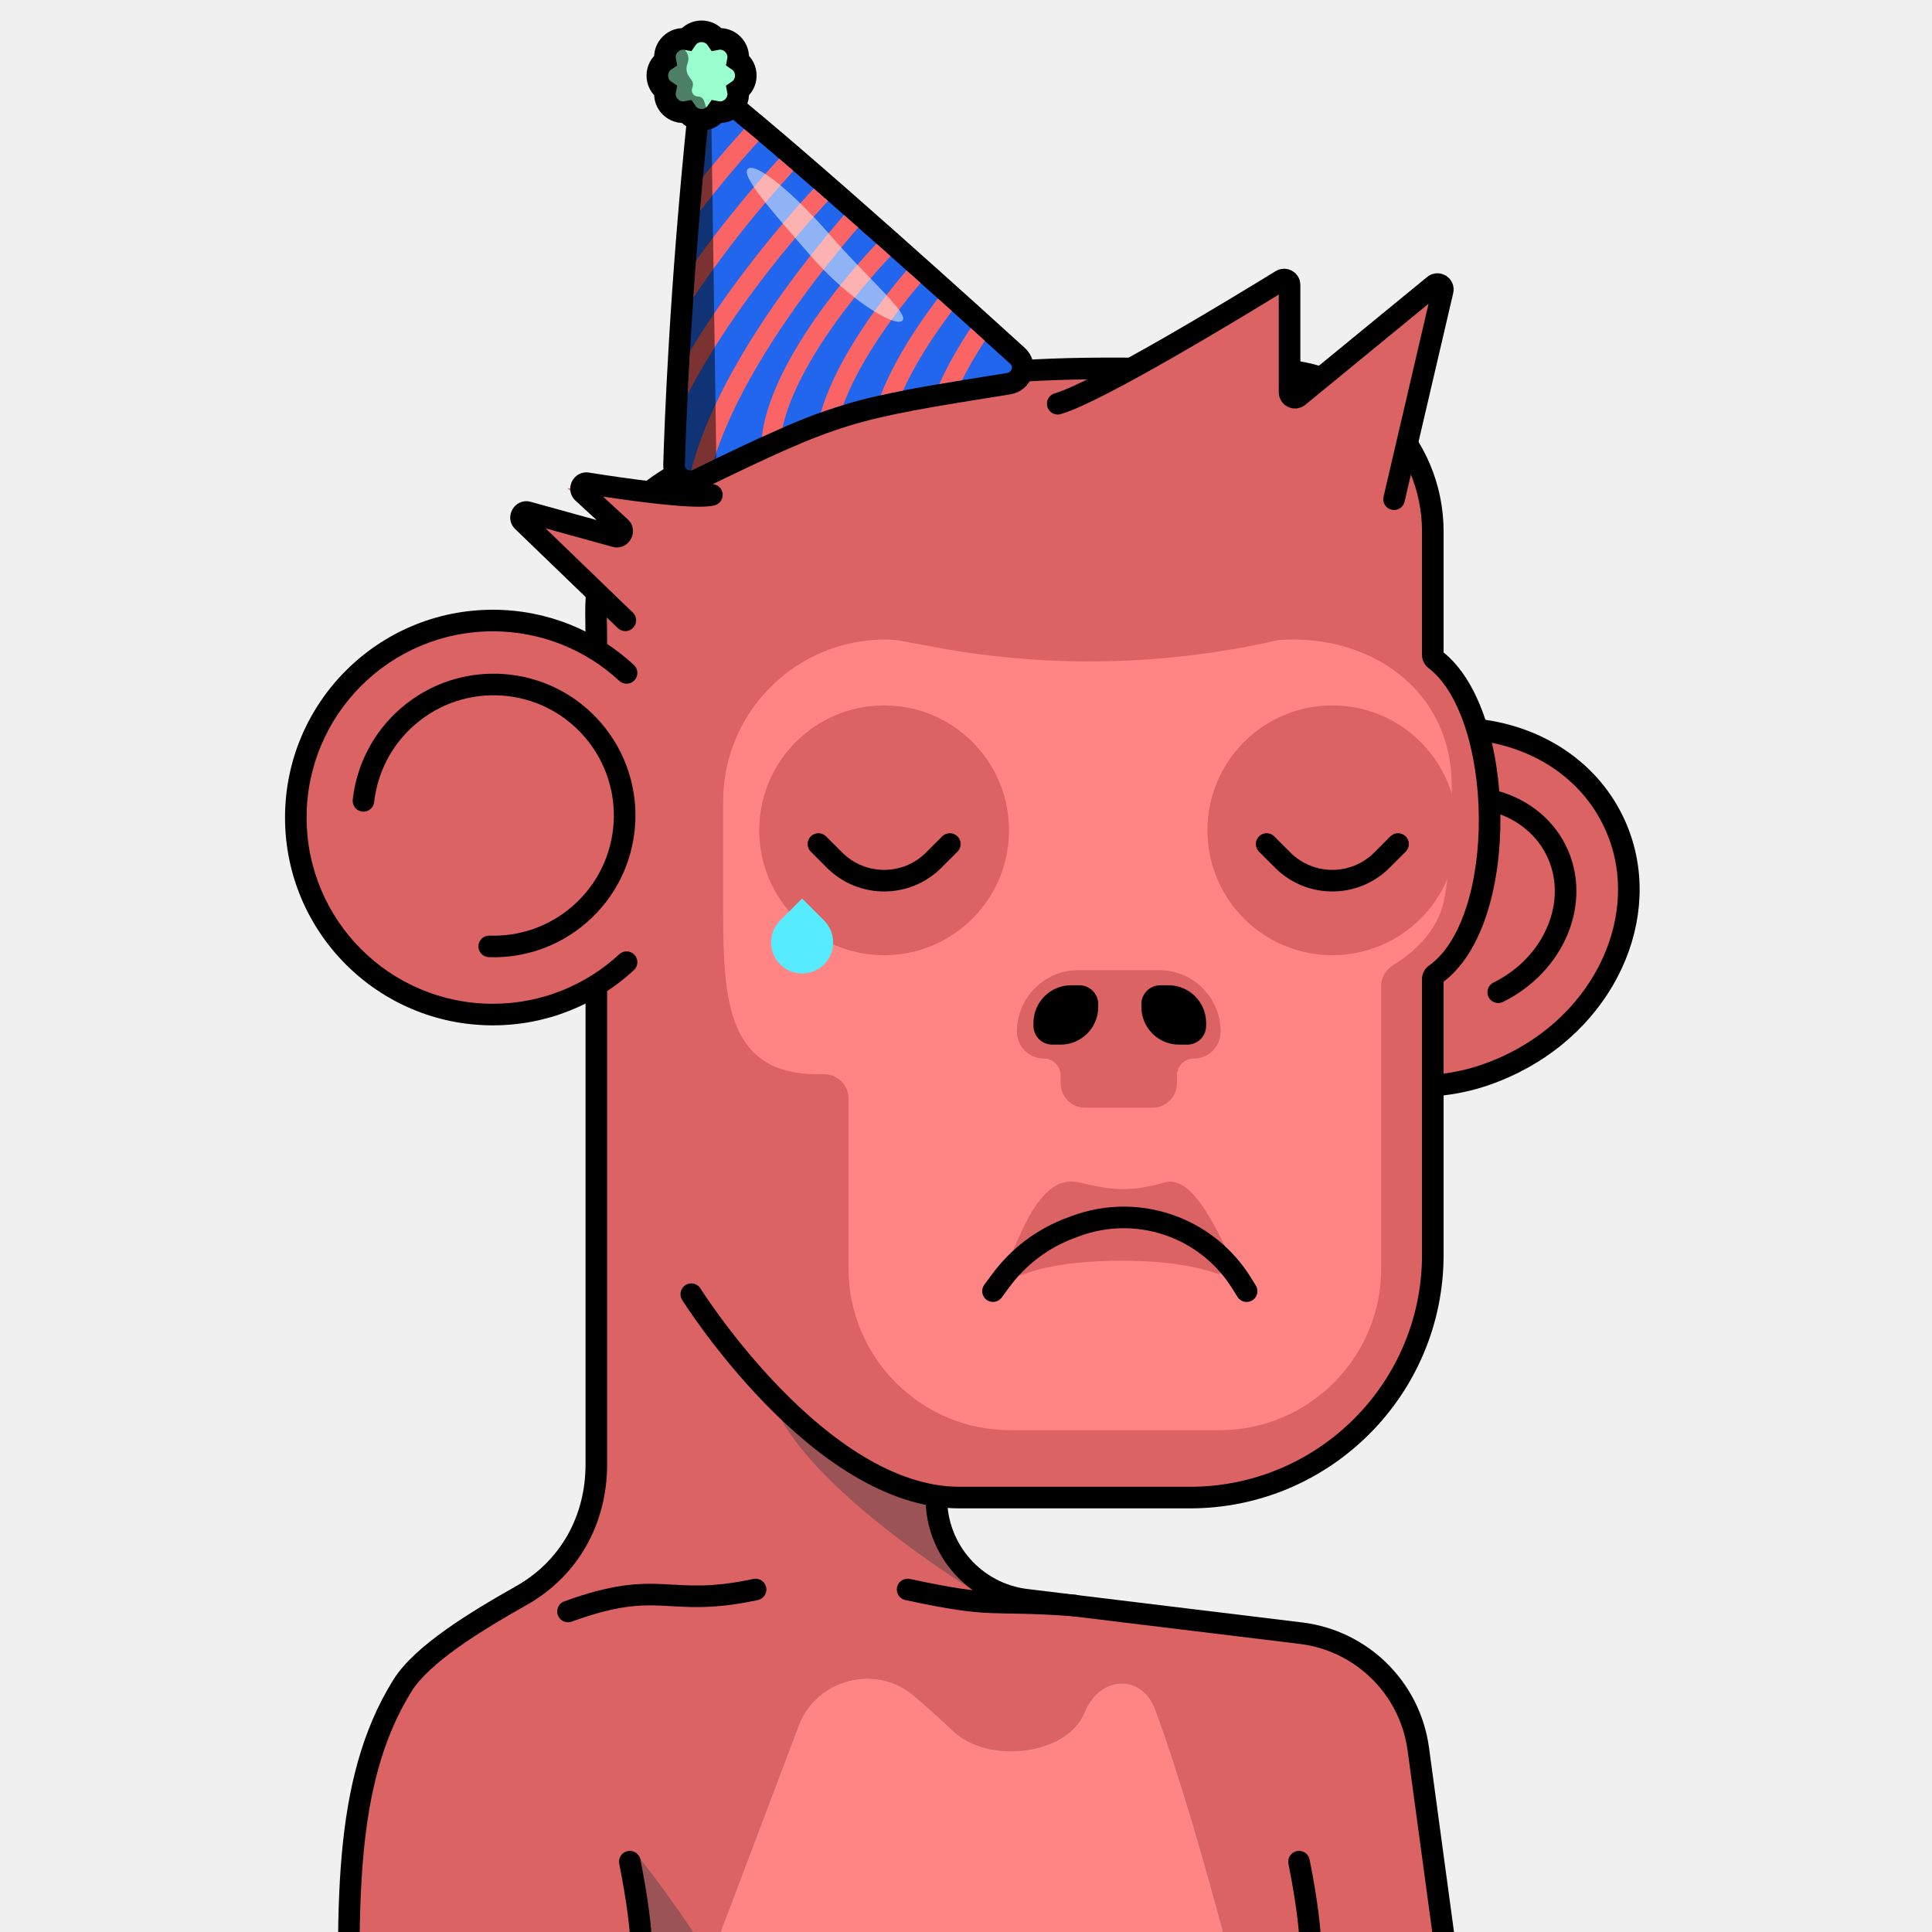
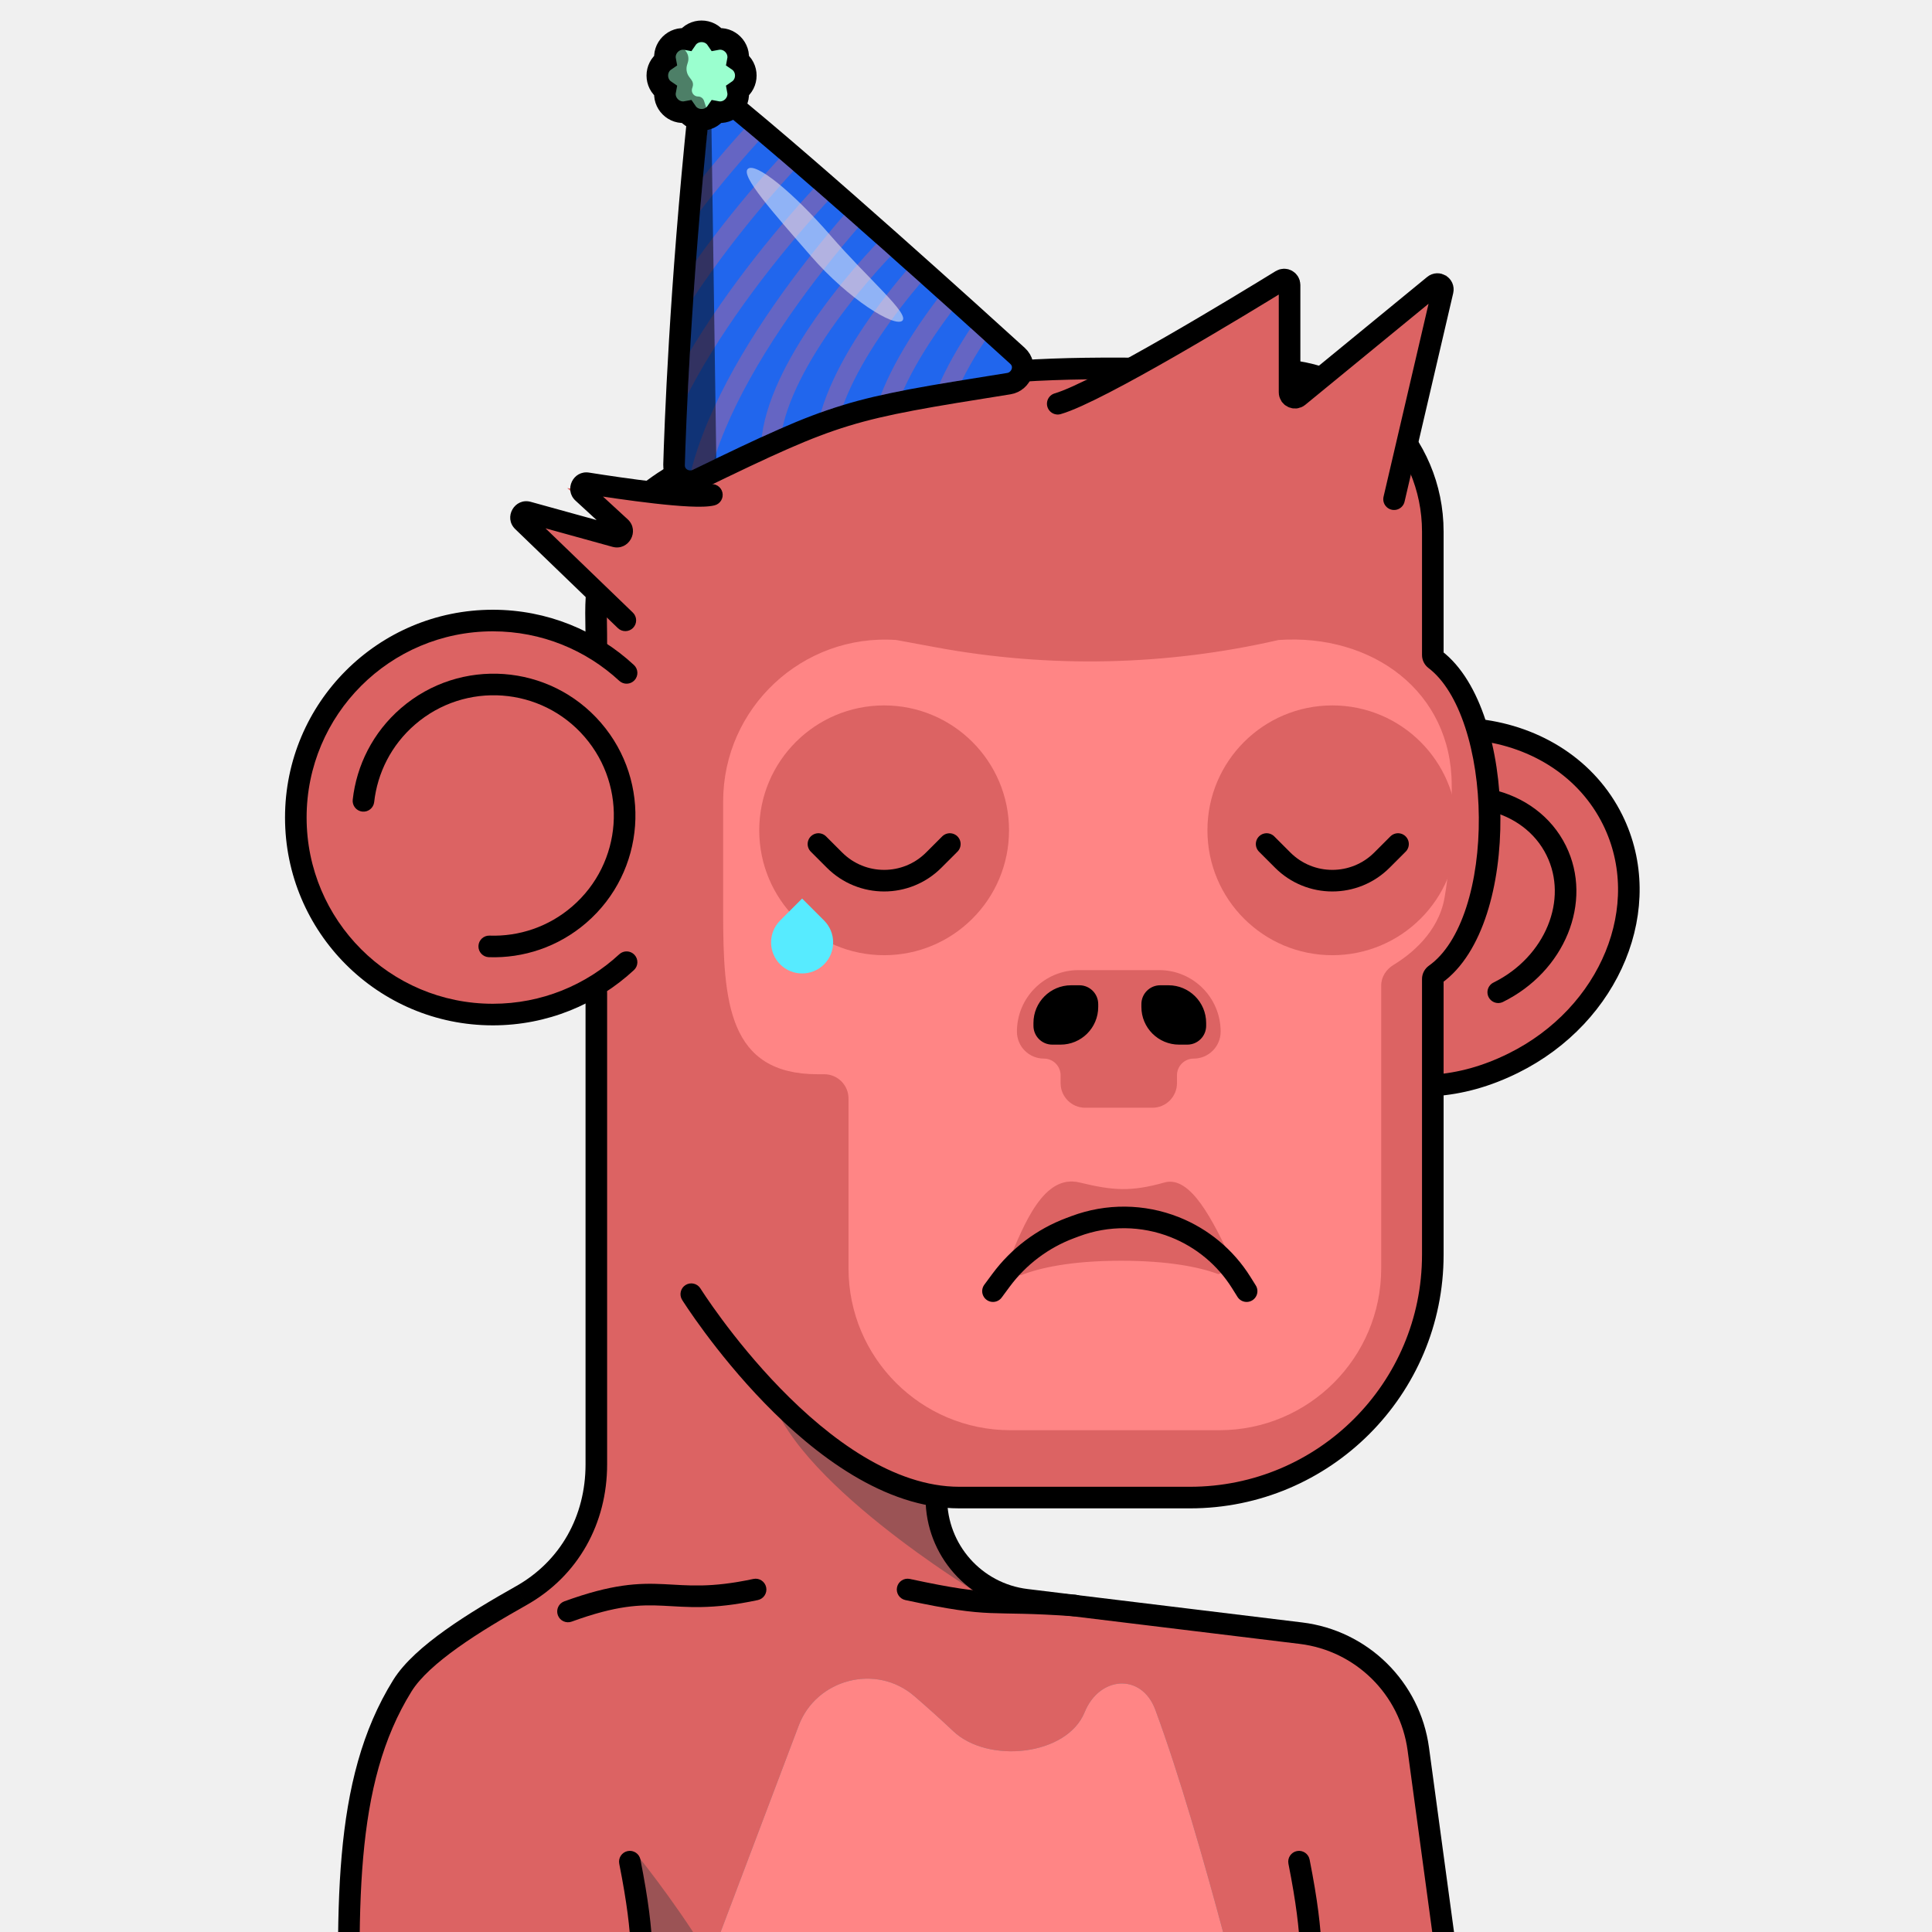
- <svg xmlns="http://www.w3.org/2000/svg" width="494" height="494" viewBox="0 0 494 494" fill="none">
-   <g clip-path="url(#clip0_135_11250)">
-     <path d="M151.787 169.726C151.787 135.432 153.08 132.685 183.162 116.218C221.333 95.323 278.653 91.368 316.314 94.633C354.957 97.983 366.36 110.987 366.36 133.849V318.754C366.36 353.048 337.869 380.849 303.575 380.849L239.019 383.108C239.019 386.373 245.293 404.675 254.906 408.449C283.085 414.233 323.872 411.684 343.1 420.018C369.863 431.617 366.033 479.107 372.128 503.491C360.246 515.21 97.678 504.508 91.261 507.063C81.602 510.908 91.261 442.013 107.315 427.418C105.307 423.883 154.132 396.403 153.076 383.034C150.832 354.634 151.787 314.209 151.787 304.955V169.726Z" fill="#DC6363" />
-     <path d="M379.469 195.256C379.469 171.266 359.142 159.199 335.209 160.858L276.667 164.678L221.575 160.858C197.643 159.199 177.315 178.166 177.315 202.156V219.454C177.315 242.317 195.849 260.851 218.712 260.851H220.409C223.838 260.851 226.618 263.631 226.618 267.06V320.824C226.618 343.687 245.152 367.051 268.015 367.051H305.559C328.422 367.051 350.406 344.377 350.406 321.514V262.171C350.406 259.454 352.195 257.095 354.684 256.003C369.276 249.603 379.469 231.58 379.469 214.625V195.256Z" fill="#DC6363" />
-     <path d="M75.639 209.042C75.639 236.863 98.192 259.416 126.013 259.416C139.085 259.416 150.994 254.437 159.948 246.272V171.811C150.994 163.646 139.085 158.667 126.013 158.667C98.192 158.667 75.639 181.22 75.639 209.042Z" fill="#DC6363" />
-     <path d="M412.356 209.645C423.246 231.674 411.857 259.527 386.917 271.856C375.198 277.649 363.264 278.984 352.041 276.487L322.205 217.529C327.035 207.096 336.451 197.876 348.17 192.083C373.11 179.753 401.466 187.616 412.356 209.645Z" fill="#DC6363" />
-     <path d="M366.528 277.546C373.476 277.061 380.128 275.212 386.917 271.856C411.857 259.526 423.246 231.674 412.356 209.645C405.859 196.502 392.898 188.401 378.203 186.623" stroke="black" stroke-width="5.52" stroke-linecap="round" />
-     <path d="M383.091 253.71C397.621 246.528 404.256 230.301 397.912 217.468C394.575 210.718 388.311 206.251 381.009 204.578" stroke="black" stroke-width="5.52" stroke-linecap="round" />
-     <path d="M192.625 403.728C194.115 403.408 195.583 404.357 195.902 405.847C196.222 407.338 195.273 408.805 193.783 409.125L192.625 403.728ZM146.174 414.64C144.741 415.161 143.158 414.422 142.637 412.989C142.116 411.557 142.855 409.973 144.288 409.453L146.174 414.64ZM193.783 409.125C181.953 411.662 175.591 410.863 169.482 410.571C163.672 410.292 157.76 410.427 146.174 414.64L144.288 409.453C156.614 404.971 163.262 404.747 169.747 405.057C175.933 405.354 181.601 406.092 192.625 403.728L193.783 409.125Z" fill="black" />
-     <path d="M232.643 403.728C231.153 403.408 229.686 404.357 229.366 405.847C229.047 407.337 229.996 408.805 231.486 409.124L232.643 403.728ZM274.719 413.285C276.24 413.394 277.561 412.251 277.67 410.73C277.78 409.21 276.636 407.889 275.116 407.78L274.719 413.285ZM231.486 409.124C254.567 414.075 251.885 411.641 274.719 413.285L275.116 407.78C251.271 406.063 255.27 408.581 232.643 403.728L231.486 409.124Z" fill="black" />
-     <path opacity="0.4" d="M250.192 407.488C250.192 407.488 201.07 377.809 196.638 354.896C218.125 381.815 234.116 381.815 237.364 381.815C240.612 381.815 250.192 407.488 250.192 407.488Z" fill="#393C40" />
-     <path d="M204.242 441.186L184.167 494.252C178.965 508 190.028 522.389 205.439 521.921L292.47 519.279C306.228 518.861 316.123 506.657 312.735 494.021C308.099 476.731 301.559 453.766 295.401 437.168C291.908 427.75 281.114 428.51 277.328 437.826C272.815 448.935 252.629 451.066 243.737 442.655C240.428 439.524 237.037 436.495 233.776 433.683C223.98 425.24 208.71 429.376 204.242 441.186Z" fill="#6C6E77" />
-     <path opacity="0.4" d="M162.61 473.948C162.61 473.948 199.076 518.265 195.641 541.349C184.322 508.819 169.24 503.504 166.177 502.424C163.113 501.345 162.61 473.948 162.61 473.948Z" fill="#393C40" />
-     <path d="M179.701 117.66L180.898 120.146L179.701 117.66ZM324.963 94.522V91.762V94.522ZM366.936 168.621L365.268 170.82V170.82L366.936 168.621ZM366.977 249.158L368.572 251.41L368.572 251.41L366.977 249.158ZM179.095 329.446C178.286 328.155 176.583 327.764 175.291 328.573C174 329.382 173.609 331.085 174.418 332.377L179.095 329.446ZM133.291 407.991L134.647 410.395H134.647L133.291 407.991ZM102.882 431.027L105.226 432.482L102.882 431.027ZM89.922 534.551L92.68 534.468L92.68 534.468L89.922 534.551ZM87.209 536.15C87.256 537.673 88.528 538.871 90.052 538.825C91.575 538.778 92.773 537.506 92.727 535.982L87.209 536.15ZM152.399 156.724L149.639 156.73L152.399 156.724ZM149.718 164.896C149.718 166.421 150.953 167.656 152.477 167.656C154.001 167.656 155.237 166.421 155.237 164.896H149.718ZM155.237 253.802C155.237 252.278 154.001 251.042 152.477 251.042C150.953 251.042 149.718 252.278 149.718 253.802H155.237ZM180.898 120.146C238.427 92.444 267.384 97.282 324.963 97.282V91.762C267.701 91.762 237.381 86.822 178.504 115.173L180.898 120.146ZM304.265 380.159H245.293V385.679H304.265V380.159ZM363.6 320.824C363.6 353.594 337.035 380.159 304.265 380.159V385.679C340.083 385.679 369.12 356.642 369.12 320.824H363.6ZM324.963 97.282C346.302 97.282 363.6 114.58 363.6 135.919H369.12C369.12 111.532 349.35 91.762 324.963 91.762V97.282ZM365.268 170.82C369.16 173.772 372.377 179.076 374.632 185.957C376.869 192.782 378.062 200.866 378.125 208.997C378.188 217.13 377.12 225.186 374.926 231.961C372.716 238.785 369.464 244.014 365.382 246.906L368.572 251.41C374.015 247.555 377.781 241.059 380.177 233.662C382.588 226.216 383.711 217.554 383.645 208.955C383.578 200.353 382.32 191.691 379.877 184.238C377.452 176.84 373.759 170.333 368.604 166.423L365.268 170.82ZM245.293 380.159C228.533 380.159 212.102 367.931 199.523 354.991C193.311 348.602 188.193 342.202 184.627 337.394C182.845 334.992 181.455 332.994 180.513 331.601C180.043 330.904 179.684 330.36 179.446 329.992C179.326 329.808 179.237 329.669 179.178 329.577C179.149 329.531 179.127 329.497 179.113 329.475C179.106 329.464 179.101 329.456 179.098 329.451C179.097 329.449 179.096 329.447 179.095 329.446C179.095 329.446 179.095 329.446 179.095 329.446C179.095 329.446 179.095 329.446 176.757 330.912C174.418 332.377 174.418 332.378 174.419 332.379C174.419 332.379 174.42 332.38 174.421 332.382C174.422 332.384 174.424 332.387 174.427 332.391C174.432 332.399 174.439 332.41 174.448 332.424C174.465 332.452 174.491 332.492 174.524 332.545C174.591 332.649 174.689 332.802 174.817 332.999C175.073 333.393 175.45 333.966 175.941 334.692C176.922 336.143 178.358 338.208 180.194 340.682C183.861 345.625 189.137 352.227 195.565 358.839C208.267 371.903 226.104 385.679 245.293 385.679V380.159ZM131.936 405.587C125.993 408.938 119.534 412.745 113.913 416.752C108.355 420.714 103.335 425.064 100.537 429.571L105.226 432.482C107.419 428.949 111.68 425.122 117.117 421.246C122.491 417.415 128.742 413.724 134.647 410.395L131.936 405.587ZM100.537 429.571C92.55 442.438 88.886 457.191 87.368 474.418C85.854 491.604 86.461 511.483 87.163 534.635L92.68 534.468C91.975 511.213 91.387 491.695 92.866 474.903C94.343 458.152 97.863 444.345 105.226 432.482L100.537 429.571ZM87.163 534.635L87.209 536.15L92.727 535.982L92.68 534.468L87.163 534.635ZM369.12 167.482V135.919H363.6V167.482H369.12ZM363.6 250.326V320.824H369.12V250.326H363.6ZM178.504 115.173C169.992 119.272 162.697 123.862 157.57 130.42C152.382 137.056 149.615 145.44 149.639 156.73L155.159 156.718C155.137 146.408 157.636 139.297 161.918 133.82C166.262 128.265 172.641 124.123 180.898 120.146L178.504 115.173ZM149.639 156.73C149.644 158.715 149.664 159.462 149.682 160.362C149.7 161.235 149.718 162.279 149.718 164.896H155.237C155.237 162.248 155.22 161.165 155.201 160.248C155.182 159.357 155.163 158.651 155.159 156.718L149.639 156.73ZM155.237 374.441V269.377H149.718V374.441H155.237ZM155.237 269.377V253.802H149.718V269.377H155.237ZM365.382 246.906C364.313 247.663 363.6 248.912 363.6 250.326H369.12C369.12 250.805 368.878 251.193 368.572 251.41L365.382 246.906ZM368.604 166.423C368.897 166.645 369.12 167.026 369.12 167.482H363.6C363.6 168.841 364.257 170.053 365.268 170.82L368.604 166.423ZM134.647 410.395C147.877 402.936 155.237 389.514 155.237 374.441H149.718C149.718 387.639 143.332 399.162 131.936 405.587L134.647 410.395Z" fill="black" />
-     <path d="M158.343 174.084C159.461 175.119 161.207 175.052 162.243 173.933C163.278 172.814 163.21 171.068 162.091 170.033L158.343 174.084ZM162.091 248.05C163.21 247.015 163.278 245.269 162.243 244.15C161.207 243.031 159.461 242.963 158.343 243.999L162.091 248.05ZM126.013 256.656C99.716 256.656 78.398 235.338 78.398 209.041H72.879C72.879 238.387 96.668 262.176 126.013 262.176V256.656ZM78.398 209.041C78.398 182.744 99.716 161.427 126.013 161.427V155.907C96.668 155.907 72.879 179.696 72.879 209.041H78.398ZM126.013 161.427C138.495 161.427 149.85 166.226 158.343 174.084L162.091 170.033C152.618 161.268 139.939 155.907 126.013 155.907V161.427ZM158.343 243.999C149.85 251.857 138.495 256.656 126.013 256.656V262.176C139.939 262.176 152.618 256.815 162.091 248.05L158.343 243.999Z" fill="black" />
-     <path d="M125.186 239.231C123.662 239.179 122.385 240.372 122.334 241.895C122.282 243.418 123.475 244.695 124.998 244.747L125.186 239.231ZM90.19 204.469C90.02 205.984 91.111 207.349 92.626 207.519C94.14 207.689 95.506 206.598 95.675 205.083L90.19 204.469ZM106.123 185.256C118.966 174.156 138.376 175.57 149.476 188.413L153.652 184.804C140.559 169.654 117.664 167.987 102.514 181.079L106.123 185.256ZM149.476 188.413C160.576 201.257 159.162 220.667 146.318 231.767L149.927 235.943C165.077 222.85 166.745 199.955 153.652 184.804L149.476 188.413ZM146.318 231.767C140.221 237.036 132.652 239.484 125.186 239.231L124.998 244.747C133.799 245.046 142.738 242.156 149.927 235.943L146.318 231.767ZM95.675 205.083C96.506 197.659 100.026 190.524 106.123 185.256L102.514 181.079C95.325 187.292 91.17 195.718 90.19 204.469L95.675 205.083Z" fill="black" />
-     <path d="M239.424 383.103V383.103C239.424 396.313 249.283 407.445 262.396 409.041L332.634 417.591C348.208 419.487 360.542 431.653 362.65 447.2L376.55 549.713" stroke="black" stroke-width="5.52" />
-     <path d="M334.859 475.476C334.563 473.981 333.111 473.009 331.616 473.305C330.121 473.601 329.149 475.053 329.445 476.548L334.859 475.476ZM332.397 515.997C332.397 517.521 333.632 518.757 335.156 518.757C336.681 518.757 337.916 517.521 337.916 515.997H332.397ZM329.445 476.548C333.447 496.77 332.397 502.298 332.397 515.997H337.916C337.916 502.463 338.988 496.339 334.859 475.476L329.445 476.548Z" fill="black" />
-     <path d="M163.753 475.476C163.457 473.981 162.005 473.009 160.51 473.305C159.015 473.601 158.042 475.053 158.338 476.548L163.753 475.476ZM161.29 515.997C161.29 517.521 162.526 518.757 164.05 518.757C165.574 518.757 166.81 517.521 166.81 515.997H161.29ZM158.338 476.548C162.341 496.77 161.29 502.298 161.29 515.997H166.81C166.81 502.463 167.882 496.339 163.753 475.476L158.338 476.548Z" fill="black" />
-     <path d="M371.19 200.801C371.19 176.811 350.862 161.984 326.93 163.643C298.173 170.249 268.367 170.89 239.352 165.526L229.165 163.643C205.232 161.984 184.905 180.95 184.905 204.94V233.278C184.905 256.141 186.19 274.675 209.053 274.675H210.75C214.179 274.675 216.959 277.455 216.959 280.884V324.299C216.959 347.162 235.493 365.696 258.356 365.696H311.769C334.632 365.696 353.166 347.162 353.166 324.299V251.957C353.166 249.798 354.455 247.846 356.3 246.725C360.548 244.146 367.784 238.534 369.36 229.548C371.624 216.645 371.19 200.801 371.19 200.801Z" fill="#FF8585" />
+ <svg xmlns="http://www.w3.org/2000/svg" fill="none" height="494" viewBox="0 0 494 494" width="494">
+   <clipPath id="a">
+     <path d="m0 0h494v494h-494z" />
+   </clipPath>
+   <clipPath id="b">
+     <path d="m0 0h494v494h-494z" />
+   </clipPath>
+   <mask id="c" height="94" maskUnits="userSpaceOnUse" width="84" x="175" y="27">
+     <path d="m257.529 95.367c-41.424 6.586-44.063 7.137-80.423 24.779-.928.45-2.027-.2-1.998-1.231.259-9.047 1.521-44.733 6.291-90.487.113-1.084 1.366-1.633 2.213-.947 22.758 18.429 64.84 56.576 74.678 65.525.855.778.38 2.181-.761 2.362z" fill="#ed2146" />
+   </mask>
+   <g clip-path="url(#a)">
+     <g fill="#dc6363">
+       <path d="m151.787 169.726c0-34.294 1.293-37.041 31.375-53.508 38.171-20.895 95.491-24.85 133.152-21.585 38.643 3.35 50.046 16.354 50.046 39.216v184.905c0 34.294-28.491 62.095-62.785 62.095l-64.556 2.259c0 3.265 6.274 21.567 15.887 25.341 28.179 5.784 68.966 3.235 88.194 11.569 26.763 11.599 22.933 59.089 29.028 83.473-11.882 11.719-274.45 1.017-280.867 3.572-9.659 3.845 0-65.05 16.054-79.645-2.008-3.535 46.817-31.015 45.761-44.384-2.244-28.4-1.289-68.825-1.289-78.079z" />
+       <path d="m379.469 195.256c0-23.99-20.327-36.057-44.26-34.398l-58.542 3.82-55.092-3.82c-23.932-1.659-44.26 17.308-44.26 41.298v17.298c0 22.863 18.534 41.397 41.397 41.397h1.697c3.429 0 6.209 2.78 6.209 6.209v53.764c0 22.863 18.534 46.227 41.397 46.227h37.544c22.863 0 44.847-22.674 44.847-45.537v-59.343c0-2.717 1.789-5.076 4.278-6.168 14.592-6.4 24.785-24.423 24.785-41.378z" />
+       <path d="m75.639 209.042c0 27.821 22.553 50.374 50.374 50.374 13.072 0 24.981-4.979 33.935-13.144v-74.461c-8.954-8.165-20.863-13.144-33.935-13.144-27.821 0-50.374 22.553-50.374 50.375z" />
+       <path d="m412.356 209.645c10.89 22.029-.499 49.882-25.439 62.211-11.719 5.793-23.653 7.128-34.876 4.631l-29.836-58.958c4.83-10.433 14.246-19.653 25.965-25.446 24.94-12.33 53.296-4.467 64.186 17.562z" />
+     </g>
+     <path d="m366.528 277.546c6.948-.485 13.6-2.334 20.389-5.69 24.94-12.33 36.329-40.182 25.439-62.211-6.497-13.143-19.458-21.244-34.153-23.022" stroke="#000" stroke-linecap="round" stroke-width="5.52" />
+     <path d="m383.091 253.71c14.53-7.182 21.165-23.409 14.821-36.242-3.337-6.75-9.601-11.217-16.903-12.89" stroke="#000" stroke-linecap="round" stroke-width="5.52" />
+     <path d="m192.625 403.728c1.49-.32 2.958.629 3.277 2.119.32 1.491-.629 2.958-2.119 3.278zm-46.451 10.912c-1.433.521-3.016-.218-3.537-1.651-.521-1.432.218-3.016 1.651-3.536zm47.609-5.515c-11.83 2.537-18.192 1.738-24.301 1.446-5.81-.279-11.722-.144-23.308 4.069l-1.886-5.187c12.326-4.482 18.974-4.706 25.459-4.396 6.186.297 11.854 1.035 22.878-1.329z" fill="#000" />
+     <path d="m232.643 403.728c-1.49-.32-2.957.629-3.277 2.119-.319 1.49.63 2.958 2.12 3.277zm42.076 9.557c1.521.109 2.842-1.034 2.951-2.555.11-1.52-1.034-2.841-2.554-2.95zm-43.233-4.161c23.081 4.951 20.399 2.517 43.233 4.161l.397-5.505c-23.845-1.717-19.846.801-42.473-4.052z" fill="#000" />
+     <path d="m250.192 407.488s-49.122-29.679-53.554-52.592c21.487 26.919 37.478 26.919 40.726 26.919s12.828 25.673 12.828 25.673z" fill="#393c40" opacity=".4" />
+     <path d="m204.242 441.186-20.075 53.066c-5.202 13.748 5.861 28.137 21.272 27.669l87.031-2.642c13.758-.418 23.653-12.622 20.265-25.258-4.636-17.29-11.176-40.255-17.334-56.853-3.493-9.418-14.287-8.658-18.073.658-4.513 11.109-24.699 13.24-33.591 4.829-3.309-3.131-6.7-6.16-9.961-8.972-9.796-8.443-25.066-4.307-29.534 7.503z" fill="#6c6e77" />
+     <path d="m162.61 473.948s36.466 44.317 33.031 67.401c-11.319-32.53-26.401-37.845-29.464-38.925-3.064-1.079-3.567-28.476-3.567-28.476z" fill="#393c40" opacity=".4" />
+     <path d="m179.701 117.66 1.197 2.486zm145.262-23.138v-2.76zm41.973 74.099-1.668 2.199zm.041 80.537 1.595 2.252zm-187.882 80.288c-.809-1.291-2.512-1.682-3.804-.873-1.291.809-1.682 2.512-.873 3.804zm-45.804 78.545 1.356 2.404zm-30.409 23.036 2.344 1.455zm-12.96 103.524 2.759-.083zm-2.713 1.599c.046 1.523 1.319 2.721 2.842 2.675 1.524-.047 2.721-1.319 2.675-2.843zm65.19-379.426-2.76.006zm-2.681 8.172c0 1.525 1.235 2.76 2.759 2.76s2.76-1.235 2.76-2.76zm5.519 88.906c0-1.524-1.236-2.76-2.76-2.76s-2.759 1.236-2.759 2.76zm25.661-133.656c57.529-27.702 86.486-22.864 144.065-22.864v-5.519c-57.262 0-87.582-4.941-146.459 23.411zm123.367 260.013h-58.972v5.52h58.972zm59.335-59.335c0 32.77-26.565 59.335-59.335 59.335v5.52c35.818 0 64.855-29.037 64.855-64.855zm-38.637-223.542c21.339 0 38.637 17.298 38.637 38.637h5.52c0-24.387-19.77-44.157-44.157-44.157zm40.305 73.538c3.892 2.952 7.109 8.256 9.364 15.137 2.237 6.825 3.43 14.909 3.493 23.04.063 8.133-1.005 16.189-3.199 22.964-2.21 6.824-5.462 12.053-9.544 14.945l3.19 4.504c5.443-3.855 9.209-10.351 11.605-17.748 2.411-7.446 3.534-16.108 3.468-24.707-.067-8.602-1.325-17.264-3.768-24.717-2.425-7.398-6.118-13.905-11.273-17.815zm-119.975 209.339c-16.76 0-33.191-12.228-45.77-25.168-6.212-6.389-11.33-12.789-14.896-17.597-1.782-2.402-3.172-4.4-4.114-5.793-.47-.697-.829-1.241-1.067-1.609-.12-.184-.209-.323-.268-.415-.029-.046-.051-.08-.065-.102-.007-.011-.012-.019-.015-.024-.001-.002-.002-.004-.003-.005s0 0-2.338 1.466c-2.339 1.465-2.339 1.466-2.338 1.467 0 0 .001.001.002.003s.003.005.006.009c.005.008.012.019.021.033.017.028.043.068.076.121.067.104.165.257.293.454.256.394.633.967 1.124 1.693.981 1.451 2.417 3.516 4.253 5.99 3.667 4.943 8.943 11.545 15.371 18.157 12.702 13.064 30.539 26.84 49.728 26.84zm-113.357 25.428c-5.943 3.351-12.402 7.158-18.023 11.165-5.558 3.962-10.578 8.312-13.376 12.819l4.689 2.911c2.193-3.533 6.454-7.36 11.891-11.236 5.374-3.831 11.625-7.522 17.53-10.851zm-31.399 23.984c-7.987 12.867-11.651 27.62-13.169 44.847-1.514 17.186-.907 37.065-.205 60.217l5.517-.167c-.706-23.255-1.294-42.773.186-59.565 1.476-16.751 4.996-30.558 12.36-42.421zm-13.373 105.064.046 1.515 5.517-.168-.046-1.514zm281.957-367.153v-31.563h-5.52v31.563zm-5.52 82.844v70.498h5.52v-70.498zm-185.096-135.153c-8.512 4.099-15.807 8.689-20.934 15.247-5.188 6.636-7.955 15.02-7.931 26.31l5.52-.012c-.022-10.31 2.477-17.421 6.759-22.898 4.344-5.555 10.723-9.697 18.98-13.674zm-28.865 41.557c.005 1.985.025 2.732.043 3.632.018.873.036 1.917.036 4.534h5.519c0-2.648-.017-3.731-.036-4.648-.019-.891-.038-1.597-.042-3.53zm5.598 217.711v-105.064h-5.519v105.064zm0-105.064v-15.575h-5.519v15.575zm210.145-22.471c-1.069.757-1.782 2.006-1.782 3.42h5.52c0 .479-.242.867-.548 1.084zm3.222-80.483c.293.222.516.603.516 1.059h-5.52c0 1.359.657 2.571 1.668 3.338zm-233.957 243.972c13.23-7.459 20.59-20.881 20.59-35.954h-5.519c0 13.198-6.386 24.721-17.782 31.146z" fill="#000" />
+     <path d="m158.343 174.084c1.118 1.035 2.864.968 3.9-.151 1.035-1.119.967-2.865-.152-3.9zm3.748 73.966c1.119-1.035 1.187-2.781.152-3.9-1.036-1.119-2.782-1.187-3.9-.151zm-36.078 8.606c-26.297 0-47.615-21.318-47.615-47.615h-5.519c0 29.346 23.789 53.135 53.134 53.135zm-47.615-47.615c0-26.297 21.318-47.614 47.615-47.614v-5.52c-29.345 0-53.134 23.789-53.134 53.134zm47.615-47.614c12.482 0 23.837 4.799 32.33 12.657l3.748-4.051c-9.473-8.765-22.152-14.126-36.078-14.126zm32.33 82.572c-8.493 7.858-19.848 12.657-32.33 12.657v5.52c13.926 0 26.605-5.361 36.078-14.126z" fill="#000" />
+     <path d="m125.186 239.231c-1.524-.052-2.801 1.141-2.852 2.664-.052 1.523 1.141 2.8 2.664 2.852zm-34.996-34.762c-.17 1.515.921 2.88 2.436 3.05 1.515.17 2.88-.921 3.05-2.436zm15.933-19.213c12.843-11.1 32.253-9.686 43.353 3.157l4.176-3.609c-13.093-15.15-35.988-16.817-51.138-3.725zm43.353 3.157c11.1 12.844 9.686 32.254-3.158 43.354l3.609 4.176c15.15-13.093 16.818-35.988 3.725-51.139zm-3.158 43.354c-6.097 5.269-13.666 7.717-21.132 7.464l-.188 5.516c8.801.299 17.74-2.591 24.929-8.804zm-50.643-26.684c.831-7.424 4.351-14.559 10.448-19.827l-3.609-4.177c-7.189 6.213-11.344 14.639-12.324 23.39z" fill="#000" />
+     <path d="m239.424 383.103c0 13.21 9.859 24.342 22.972 25.938l70.238 8.55c15.574 1.896 27.908 14.062 30.016 29.609l13.9 102.513" stroke="#000" stroke-width="5.52" />
+     <path d="m334.859 475.476c-.296-1.495-1.748-2.467-3.243-2.171s-2.467 1.748-2.171 3.243zm-2.462 40.521c0 1.524 1.235 2.76 2.759 2.76 1.525 0 2.76-1.236 2.76-2.76zm-2.952-39.449c4.002 20.222 2.952 25.75 2.952 39.449h5.519c0-13.534 1.072-19.658-3.057-40.521z" fill="#000" />
+     <path d="m163.753 475.476c-.296-1.495-1.748-2.467-3.243-2.171s-2.468 1.748-2.172 3.243zm-2.463 40.521c0 1.524 1.236 2.76 2.76 2.76s2.76-1.236 2.76-2.76zm-2.952-39.449c4.003 20.222 2.952 25.75 2.952 39.449h5.52c0-13.534 1.072-19.658-3.057-40.521z" fill="#000" />
+     <path d="m371.19 200.801c0-23.99-20.328-38.817-44.26-37.158-28.757 6.606-58.563 7.247-87.578 1.883l-10.187-1.883c-23.933-1.659-44.26 17.307-44.26 41.297v28.338c0 22.863 1.285 41.397 24.148 41.397h1.697c3.429 0 6.209 2.78 6.209 6.209v43.415c0 22.863 18.534 41.397 41.397 41.397h53.413c22.863 0 41.397-18.534 41.397-41.397v-72.342c0-2.159 1.289-4.111 3.134-5.232 4.248-2.579 11.484-8.191 13.06-17.177 2.264-12.903 1.83-28.747 1.83-28.747z" fill="#ff8585" />
  </g>
-   <circle cx="226.067" cy="212.305" r="31.935" fill="#DC6363" />
-   <circle cx="340.668" cy="212.305" r="31.935" fill="#DC6363" />
-   <path d="M209.269 215.814L213.383 219.927C220.388 226.933 231.746 226.933 238.751 219.927L242.865 215.814" stroke="black" stroke-width="5.52" stroke-linecap="round" stroke-linejoin="round" />
-   <path d="M323.87 215.814L327.983 219.927C334.989 226.933 346.347 226.933 353.352 219.927L357.466 215.814" stroke="black" stroke-width="5.52" stroke-linecap="round" stroke-linejoin="round" />
-   <path d="M312.112 263.778C312.112 255.093 305.071 248.052 296.386 248.052H275.747C267.062 248.052 260.021 255.093 260.021 263.778C260.021 267.588 263.11 270.677 266.92 270.677C269.278 270.677 271.19 272.589 271.19 274.947V276.959C271.19 280.428 274.002 283.24 277.471 283.24H294.662C298.131 283.24 300.943 280.428 300.943 276.959V274.947C300.943 272.589 302.855 270.677 305.213 270.677C309.023 270.677 312.112 267.588 312.112 263.778Z" fill="#DC6363" />
-   <path d="M280.807 256.743C280.807 254.083 278.651 251.927 275.991 251.927H273.882C268.561 251.927 264.248 256.24 264.248 261.56V262.289C264.248 264.949 266.405 267.105 269.065 267.105H271.174C276.494 267.105 280.807 262.793 280.807 257.472V256.743Z" fill="black" />
-   <path d="M291.846 256.743C291.846 254.083 294.003 251.927 296.663 251.927H298.772C304.092 251.927 308.405 256.24 308.405 261.56V262.289C308.405 264.949 306.248 267.105 303.588 267.105H301.479C296.159 267.105 291.846 262.793 291.846 257.472V256.743Z" fill="black" />
-   <g clip-path="url(#clip1_135_11250)">
-     <path d="M204.242 441.186L184.167 494.252C178.965 508 190.028 522.389 205.439 521.921L292.47 519.279C306.228 518.861 316.123 506.657 312.735 494.021C308.099 476.731 301.559 453.766 295.401 437.168C291.908 427.75 281.114 428.51 277.328 437.826C272.815 448.935 252.629 451.066 243.737 442.655C240.428 439.524 237.037 436.495 233.776 433.683C223.98 425.24 208.71 429.376 204.242 441.186Z" fill="#FF8585" />
+   <circle cx="226.067" cy="212.305" fill="#dc6363" r="31.935" />
+   <circle cx="340.668" cy="212.305" fill="#dc6363" r="31.935" />
+   <path d="m209.269 215.814 4.114 4.113c7.005 7.006 18.363 7.006 25.368 0l4.114-4.113" stroke="#000" stroke-linecap="round" stroke-linejoin="round" stroke-width="5.52" />
+   <path d="m323.87 215.814 4.113 4.113c7.006 7.006 18.364 7.006 25.369 0l4.114-4.113" stroke="#000" stroke-linecap="round" stroke-linejoin="round" stroke-width="5.52" />
+   <path d="m312.112 263.778c0-8.685-7.041-15.726-15.726-15.726h-20.639c-8.685 0-15.726 7.041-15.726 15.726 0 3.81 3.089 6.899 6.899 6.899 2.358 0 4.27 1.912 4.27 4.27v2.012c0 3.469 2.812 6.281 6.281 6.281h17.191c3.469 0 6.281-2.812 6.281-6.281v-2.012c0-2.358 1.912-4.27 4.27-4.27 3.81 0 6.899-3.089 6.899-6.899z" fill="#dc6363" />
+   <path d="m280.807 256.743c0-2.66-2.156-4.816-4.816-4.816h-2.109c-5.321 0-9.634 4.313-9.634 9.633v.729c0 2.66 2.157 4.816 4.817 4.816h2.109c5.32 0 9.633-4.312 9.633-9.633z" fill="#000" />
+   <path d="m291.846 256.743c0-2.66 2.157-4.816 4.817-4.816h2.109c5.32 0 9.633 4.313 9.633 9.633v.729c0 2.66-2.157 4.816-4.817 4.816h-2.109c-5.32 0-9.633-4.312-9.633-9.633z" fill="#000" />
+   <g clip-path="url(#b)">
+     <path d="m204.242 441.186-20.075 53.066c-5.202 13.748 5.861 28.137 21.272 27.669l87.031-2.642c13.758-.418 23.653-12.622 20.265-25.258-4.636-17.29-11.176-40.255-17.334-56.853-3.493-9.418-14.287-8.658-18.073.658-4.513 11.109-24.699 13.24-33.591 4.829-3.309-3.131-6.7-6.16-9.961-8.972-9.796-8.443-25.066-4.307-29.534 7.503z" fill="#ff8585" />
  </g>
-   <circle cx="382.565" cy="253.933" r="1.662" fill="black" />
-   <path d="M178.31 122.629C196.526 113.791 206.081 109.343 216.223 106.25C226.383 103.152 237.186 101.396 257.961 98.093C261.163 97.584 262.881 93.451 260.146 90.964C250.329 82.032 208.181 43.826 185.348 25.335C182.712 23.201 178.982 24.992 178.654 28.141C173.874 73.986 172.609 109.746 172.349 118.836C172.255 122.135 175.699 123.896 178.31 122.629Z" fill="#2166ED" stroke="black" stroke-width="5.52" />
-   <mask id="mask0_135_11250" style="mask-type:alpha" maskUnits="userSpaceOnUse" x="175" y="27" width="84" height="94">
-     <path d="M257.529 95.367C216.105 101.953 213.466 102.504 177.106 120.146C176.178 120.596 175.079 119.946 175.108 118.915C175.367 109.868 176.629 74.182 181.399 28.428C181.512 27.344 182.765 26.794 183.612 27.48C206.37 45.91 248.452 84.056 258.29 93.005C259.145 93.783 258.67 95.186 257.529 95.367Z" fill="#ED2146" />
-   </mask>
-   <g mask="url(#mask0_135_11250)">
-     <path d="M271.148 60.025C260.224 70.604 238.376 96.454 238.376 115.22" stroke="#FB6464" stroke-width="4.83" />
-     <path d="M257.349 60.025C246.425 70.604 224.577 96.454 224.577 115.22" stroke="#FB6464" stroke-width="4.83" />
-     <path d="M243.55 60.025C232.626 70.604 210.778 96.454 210.778 115.22" stroke="#FB6464" stroke-width="4.83" />
-     <path d="M229.752 60.025C218.827 70.604 196.979 96.454 196.979 115.22" stroke="#FB6464" stroke-width="4.83" />
-     <path d="M231.821 41.396C213.653 59.116 177.316 102.415 177.316 133.849" stroke="#FB6464" stroke-width="4.83" />
-     <path d="M218.022 41.396C199.854 59.116 163.517 102.415 163.517 133.849" stroke="#FB6464" stroke-width="4.83" />
-     <path d="M209.743 33.117C191.575 50.837 155.238 94.135 155.238 125.569" stroke="#FB6464" stroke-width="4.83" />
-     <path d="M201.464 24.837C183.295 42.557 146.958 85.856 146.958 117.29" stroke="#FB6464" stroke-width="4.83" />
+   <circle cx="382.565" cy="253.933" fill="#000" r="1.662" />
+   <path d="m178.31 122.629c18.216-8.838 27.771-13.286 37.913-16.379 10.16-3.098 20.963-4.854 41.738-8.157 3.202-.509 4.92-4.642 2.185-7.129-9.817-8.931-51.965-47.138-74.798-65.628-2.636-2.135-6.366-.344-6.694 2.806-4.78 45.845-6.045 81.605-6.305 90.695-.094 3.299 3.35 5.06 5.961 3.793z" fill="#2166ed" stroke="#000" stroke-width="5.52" />
+   <g mask="url(#c)" stroke="#fb6464" stroke-width="4.83">
+     <path d="m271.148 60.025c-10.924 10.579-32.772 36.429-32.772 55.196" />
+     <path d="m257.349 60.025c-10.924 10.579-32.772 36.429-32.772 55.196" />
+     <path d="m243.55 60.025c-10.924 10.579-32.772 36.429-32.772 55.196" />
+     <path d="m229.752 60.025c-10.925 10.579-32.773 36.429-32.773 55.196" />
+     <path d="m231.821 41.396c-18.168 17.72-54.505 61.019-54.505 92.453" />
+     <path d="m218.022 41.396c-18.168 17.72-54.505 61.019-54.505 92.453" />
+     <path d="m209.743 33.117c-18.168 17.72-54.505 61.019-54.505 92.452" />
+     <path d="m201.464 24.837c-18.169 17.72-54.506 61.019-54.506 92.453" />
  </g>
-   <path opacity="0.5" d="M212.339 60.193C222 71.325 232.692 80.291 230.7 82.019C228.708 83.748 216.944 76.533 207.283 65.401C197.622 54.269 189.247 44.896 191.239 43.167C193.231 41.438 202.678 49.061 212.339 60.193Z" fill="white" />
-   <path d="M183.18 119.36L181.8 24.493L171.106 123.155L183.18 119.36Z" fill="black" fill-opacity="0.5" />
-   <path d="M329.735 70.374C329.735 70.374 282.425 99.789 270.458 103.231L356.452 127.64L369.81 70.374L329.735 103.231V70.374Z" fill="#DC6363" />
-   <path d="M270.458 103.231C280.91 100.225 318.323 77.406 327.628 71.676C328.55 71.109 329.735 71.775 329.735 72.857V100.316C329.735 101.48 331.089 102.121 331.99 101.383L366.669 72.95C367.688 72.114 369.187 73.047 368.887 74.331L356.452 127.64" stroke="black" stroke-width="5.52" stroke-linecap="round" />
-   <path d="M145.041 124.815C145.041 124.815 175.958 128.029 182.029 126.541L159.898 158.618L134.194 132.124L159.414 136.826L145.041 124.815Z" fill="#DC6363" />
-   <path d="M181.372 123.861C182.853 123.498 184.347 124.404 184.71 125.884C185.073 127.364 184.167 128.858 182.687 129.221L181.372 123.861ZM161.814 156.632C162.911 157.691 162.943 159.438 161.884 160.534C160.826 161.631 159.078 161.662 157.982 160.604L161.814 156.632ZM134.985 130.981L135.72 128.321L134.985 130.981ZM133.659 133.303L135.575 131.318L133.659 133.303ZM158.623 134.812L160.492 132.781L158.623 134.812ZM150.186 123.566L150.619 120.84L150.186 123.566ZM182.687 129.221C181.1 129.61 178.704 129.619 176.216 129.503C173.611 129.381 170.526 129.097 167.352 128.738C160.996 128.02 154.137 126.987 149.754 126.291L150.619 120.84C154.973 121.532 161.738 122.549 167.971 123.254C171.091 123.606 174.042 123.876 176.473 123.99C179.022 124.109 180.662 124.035 181.372 123.861L182.687 129.221ZM150.89 123.947L160.492 132.781L156.754 136.842L147.152 128.008L150.89 123.947ZM156.585 139.816L134.249 133.64L135.72 128.321L158.056 134.497L156.585 139.816ZM135.575 131.318L161.814 156.632L157.982 160.604L131.742 135.289L135.575 131.318ZM134.249 133.64C135.628 134.022 136.605 132.311 135.575 131.318L131.742 135.289C128.653 132.309 131.583 127.177 135.72 128.321L134.249 133.64ZM160.492 132.781C163.689 135.723 160.773 140.975 156.585 139.816L158.056 134.497C156.66 134.111 155.688 135.862 156.754 136.842L160.492 132.781ZM149.754 126.291C151.104 126.505 151.882 124.86 150.89 123.947L147.152 128.008C144.136 125.233 146.552 120.194 150.619 120.84L149.754 126.291Z" fill="black" />
-   <path d="M183.234 10.028C181.408 7.334 177.363 7.334 175.537 10.028C172.342 9.414 169.481 12.274 170.095 15.47C167.401 17.296 167.401 21.341 170.095 23.167C169.481 26.362 172.342 29.223 175.537 28.609C177.363 31.303 181.408 31.303 183.234 28.609C186.429 29.223 189.29 26.362 188.676 23.167C191.37 21.341 191.37 17.296 188.676 15.47C189.29 12.274 186.429 9.414 183.234 10.028Z" fill="#9AFFCF" stroke="black" stroke-width="5.52" />
-   <path d="M175.69 16.568L175.879 15.958C176.58 13.705 174.656 11.505 172.33 11.899C171.306 12.072 170.433 12.736 169.993 13.676L167.623 18.73C167.205 19.621 167.188 20.647 167.575 21.552L169.939 27.075C170.41 28.174 171.415 28.951 172.597 29.128L178.79 30.06C179.83 30.217 180.765 29.411 180.765 28.36C180.765 28.178 180.736 27.997 180.68 27.823L180.007 25.773C179.792 25.118 179.181 24.676 178.492 24.676C177.406 24.676 176.638 23.615 176.977 22.584L177.104 22.194C177.295 21.612 177.193 20.974 176.829 20.481L176.209 19.641C175.557 18.758 175.364 17.617 175.69 16.568Z" fill="black" fill-opacity="0.5" />
-   <path d="M276.039 302.356C266.875 300.141 261.902 312.82 257.677 323.024C257.356 323.801 260.25 326.373 261.032 326.067C265.803 324.201 273.775 322.365 286.672 322.365C298.799 322.365 306.572 323.988 311.424 325.734C312.222 326.021 315.335 323.068 314.97 322.302C310.165 312.22 304.475 300.464 297.744 302.356C289.152 304.771 284.602 304.426 276.039 302.356Z" fill="#DC6363" />
-   <path d="M253.899 330.138L255.972 327.337C260.451 321.285 266.586 316.659 273.637 314.019L274.924 313.537C283.151 310.456 292.229 310.543 300.395 313.781V313.781C307.414 316.563 313.36 321.516 317.364 327.917L318.754 330.138" stroke="black" stroke-width="5.52" stroke-linecap="round" />
-   <path d="M205.095 229.751L210.705 235.362C213.804 238.46 213.804 243.484 210.705 246.583C207.607 249.681 202.583 249.681 199.485 246.583C196.386 243.484 196.386 238.46 199.485 235.362L205.095 229.751Z" fill="#57EBFF" />
-   <defs>
-     <clipPath id="clip0_135_11250">
-       <rect width="494" height="494" fill="white" />
-     </clipPath>
-     <clipPath id="clip1_135_11250">
-       <rect width="494" height="494" fill="white" />
-     </clipPath>
-   </defs>
+   <path d="m212.339 60.193c9.661 11.132 20.353 20.097 18.361 21.826s-13.756-5.486-23.417-16.618c-9.661-11.132-18.036-20.505-16.044-22.234s11.439 5.894 21.1 17.026z" fill="#fff" opacity=".5" />
+   <path d="m183.18 119.36-1.38-94.867-10.694 98.662z" fill="#000" fill-opacity=".5" />
+   <path d="m329.735 70.374s-47.31 29.415-59.277 32.857l85.994 24.409 13.358-57.266-40.075 32.857z" fill="#dc6363" />
+   <path d="m270.458 103.231c10.452-3.006 47.865-25.825 57.17-31.555.922-.568 2.107.099 2.107 1.181v27.459c0 1.164 1.354 1.805 2.255 1.067l34.679-28.433c1.019-.836 2.518.097 2.218 1.381l-12.435 53.309" stroke="#000" stroke-linecap="round" stroke-width="5.52" />
+   <path d="m145.041 124.815s30.917 3.214 36.988 1.726l-22.131 32.077-25.704-26.494 25.22 4.702z" fill="#dc6363" />
+   <path d="m181.372 123.861c1.481-.363 2.975.543 3.338 2.023s-.543 2.974-2.023 3.337zm-19.558 32.771c1.097 1.059 1.129 2.806.07 3.902-1.058 1.097-2.806 1.128-3.902.07zm-26.829-25.651.735-2.66zm-1.326 2.322 1.916-1.985zm24.964 1.509 1.869-2.031zm-8.437-11.246.433-2.726zm32.501 5.655c-1.587.389-3.983.398-6.471.282-2.605-.122-5.69-.406-8.864-.765-6.356-.718-13.215-1.751-17.598-2.447l.865-5.451c4.354.692 11.119 1.709 17.352 2.414 3.12.352 6.071.622 8.502.736 2.549.119 4.189.045 4.899-.129zm-31.797-5.274 9.602 8.834-3.738 4.061-9.602-8.834zm5.695 15.869-22.336-6.176 1.471-5.319 22.336 6.176zm-21.01-8.498 26.239 25.314-3.832 3.972-26.24-25.315zm-1.326 2.322c1.379.382 2.356-1.329 1.326-2.322l-3.833 3.971c-3.089-2.98-.159-8.112 3.978-6.968zm26.243-.859c3.197 2.942.281 8.194-3.907 7.035l1.471-5.319c-1.396-.386-2.368 1.365-1.302 2.345zm-10.738-6.49c1.35.214 2.128-1.431 1.136-2.344l-3.738 4.061c-3.016-2.775-.6-7.814 3.467-7.168z" fill="#000" />
+   <path d="m183.234 10.028c-1.826-2.694-5.871-2.694-7.697 0-3.195-.614-6.056 2.247-5.442 5.442-2.694 1.825-2.694 5.871 0 7.696-.614 3.196 2.247 6.056 5.442 5.442 1.826 2.694 5.871 2.694 7.697 0 3.195.614 6.056-2.247 5.442-5.442 2.694-1.825 2.694-5.871 0-7.696.614-3.196-2.247-6.056-5.442-5.442z" fill="#9affcf" stroke="#000" stroke-width="5.52" />
+   <path d="m175.69 16.568.189-.61c.701-2.253-1.223-4.453-3.549-4.059-1.024.173-1.897.837-2.337 1.777l-2.37 5.054c-.418.891-.435 1.917-.048 2.822l2.364 5.523c.471 1.099 1.476 1.876 2.658 2.054l6.193.932c1.04.157 1.975-.649 1.975-1.7 0-.182-.029-.363-.085-.536l-.673-2.05c-.215-.655-.826-1.097-1.515-1.097-1.086 0-1.854-1.061-1.515-2.092l.127-.39c.191-.582.089-1.221-.275-1.713l-.62-.84c-.652-.883-.845-2.025-.519-3.073z" fill="#000" fill-opacity=".5" />
+   <path d="m276.039 302.356c-9.164-2.215-14.137 10.464-18.362 20.668-.321.777 2.573 3.349 3.355 3.043 4.771-1.866 12.743-3.702 25.64-3.702 12.127 0 19.9 1.623 24.752 3.369.798.287 3.911-2.666 3.546-3.432-4.805-10.082-10.495-21.838-17.226-19.946-8.592 2.415-13.142 2.07-21.705 0z" fill="#dc6363" />
+   <path d="m253.899 330.138 2.073-2.801c4.479-6.052 10.614-10.678 17.665-13.318l1.287-.482c8.227-3.081 17.305-2.994 25.471.244 7.019 2.782 12.965 7.735 16.969 14.136l1.39 2.221" stroke="#000" stroke-linecap="round" stroke-width="5.52" />
+   <path d="m205.095 229.751 5.61 5.611c3.099 3.098 3.099 8.122 0 11.221-3.098 3.098-8.122 3.098-11.22 0-3.099-3.099-3.099-8.123 0-11.221z" fill="#57ebff" />
</svg>
